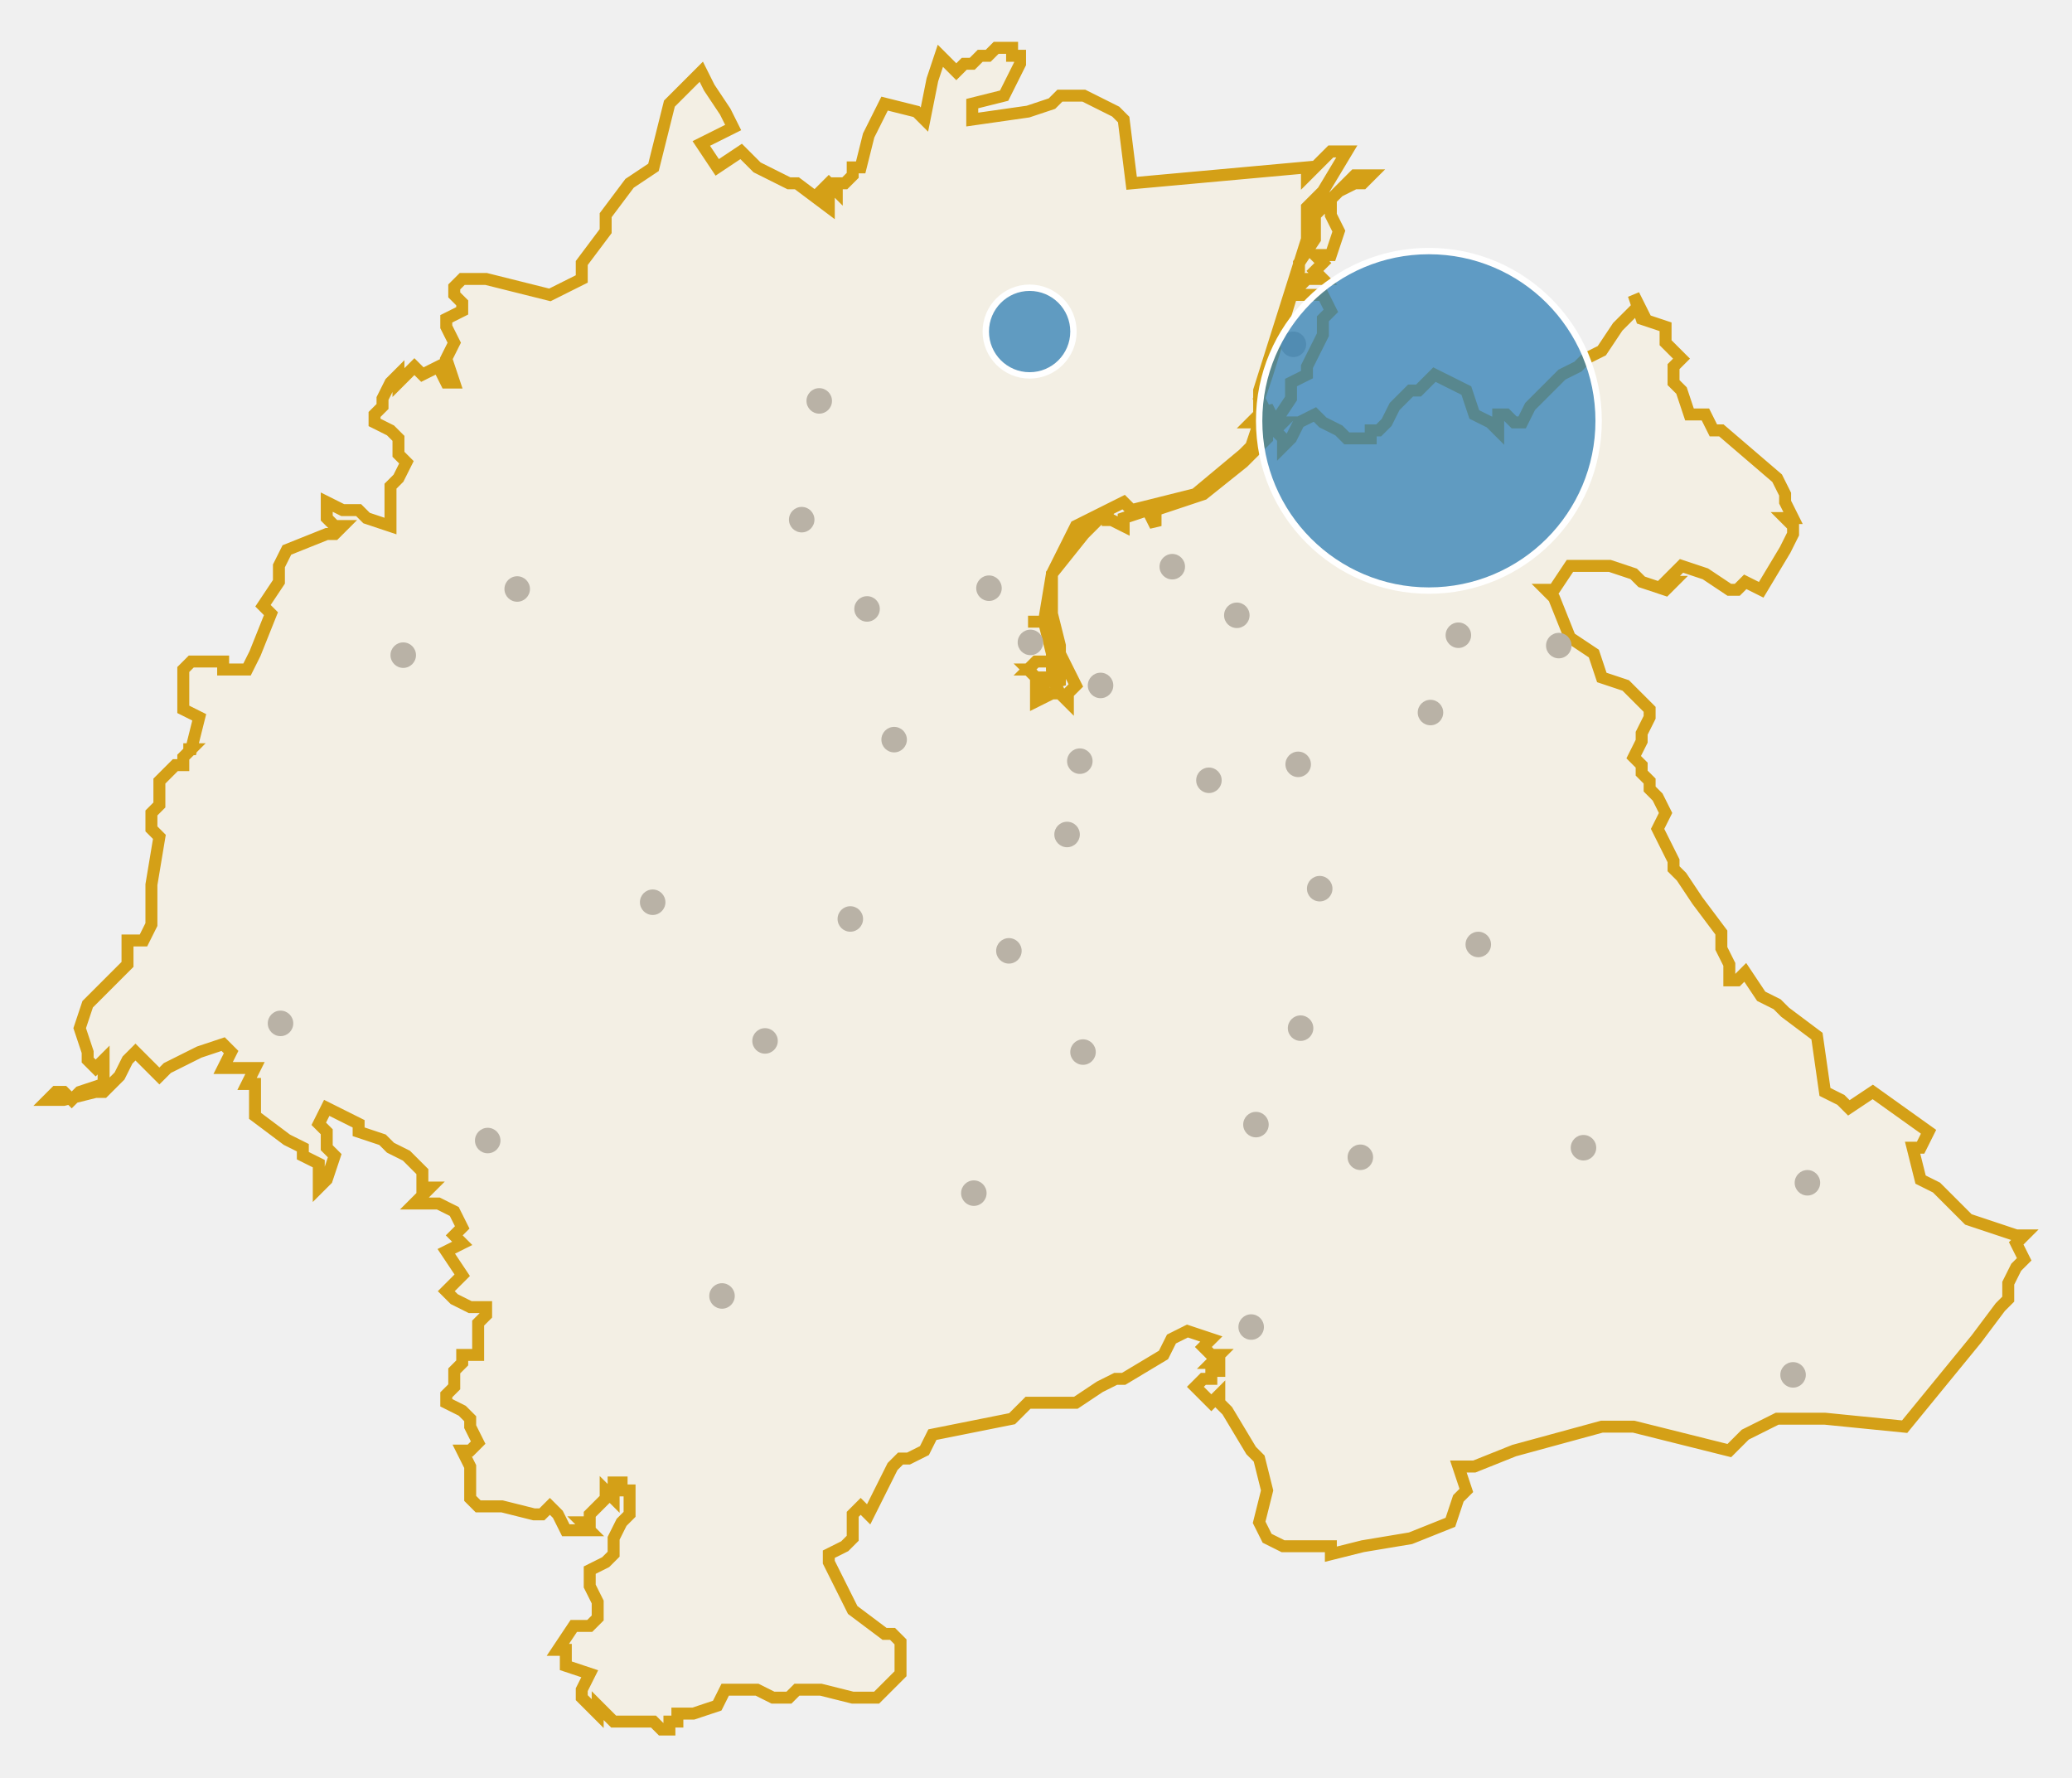
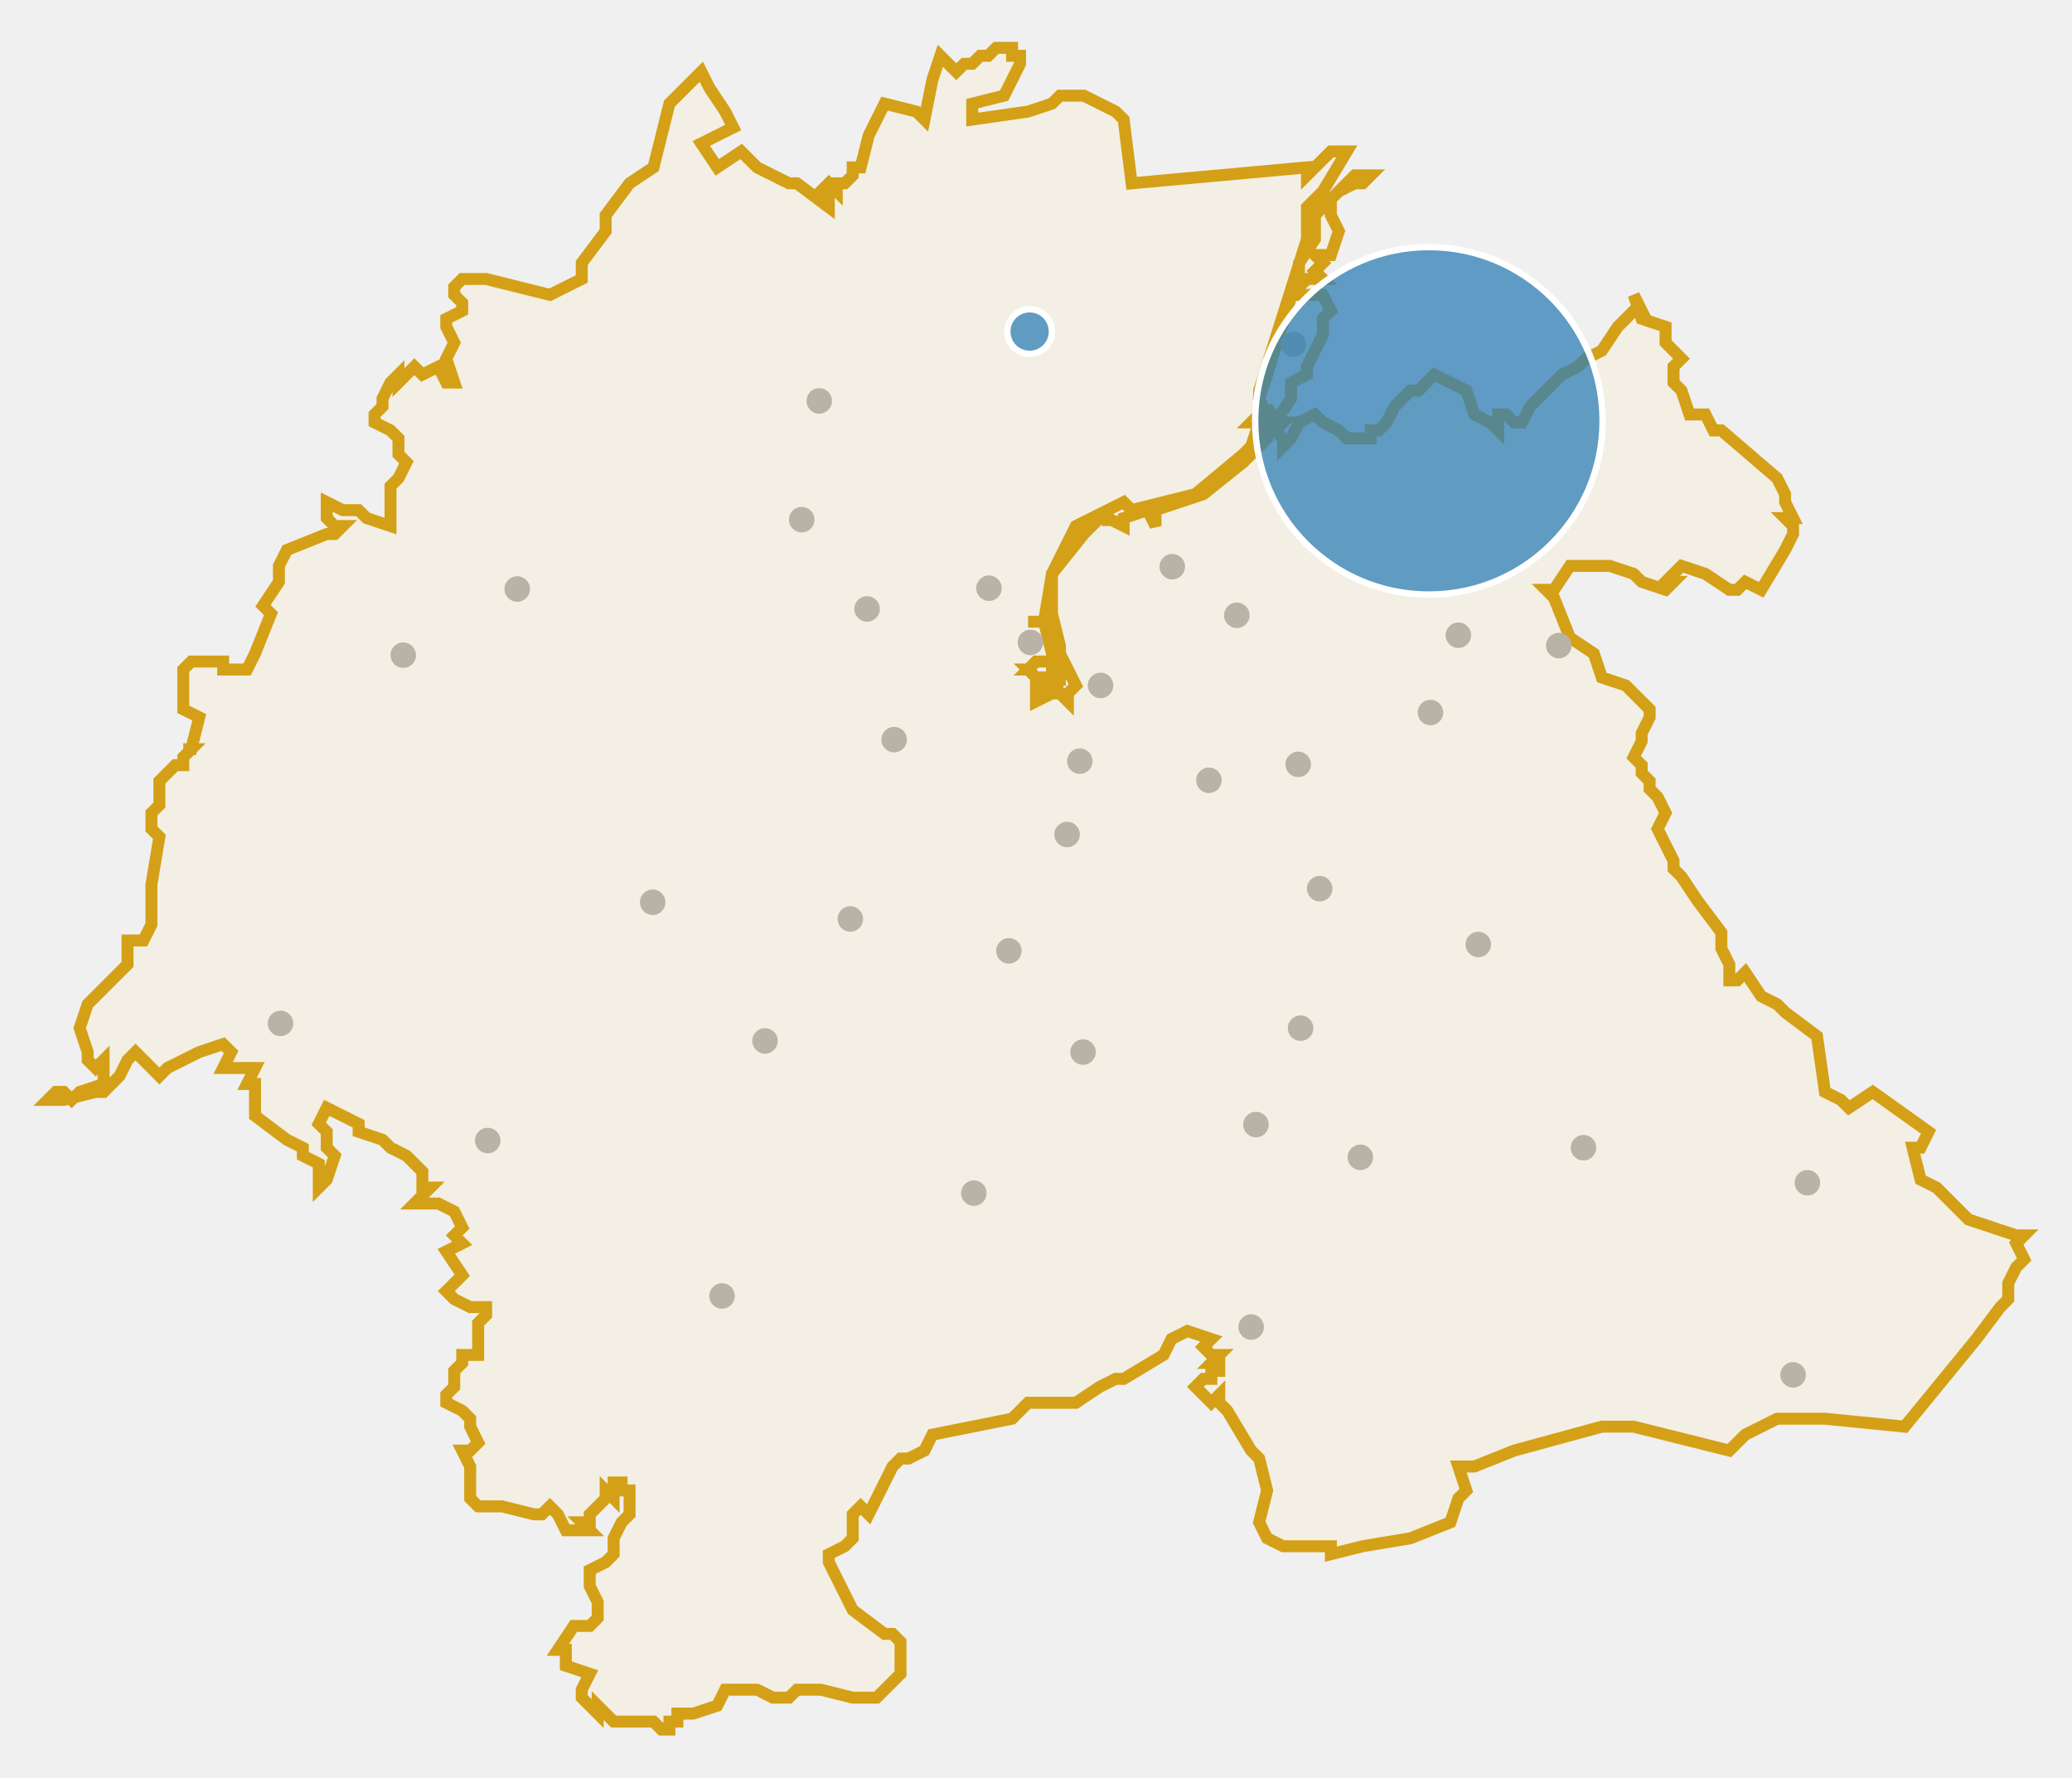
<svg xmlns="http://www.w3.org/2000/svg" viewBox="0 0 260 223" width="260" height="223">
  <path d="M54,149L52,151L55,151L57,152L58,154L57,155L58,156L56,157L58,160L56,162L57,163L59,164L61,164L61,165L60,166L60,170L59,170L58,170L58,171L57,172L57,174L56,175L56,176L58,177L59,178L59,179L60,181L59,182L58,182L59,184L59,188L60,189L61,189L63,189L67,190L68,190L69,189L70,190L71,192L73,192L74,192L73,191L74,191L74,190L75,189L76,188L76,187L77,188L77,187L77,186L78,186L78,187L79,187L79,190L78,191L77,193L77,195L76,196L74,197L74,199L75,201L75,203L74,204L72,204L70,207L71,207L71,209L74,210L73,212L73,213L75,215L75,214L77,216L79,216L82,216L83,217L84,217L84,216L85,216L85,215L86,215L87,215L90,214L91,212L92,212L95,212L97,213L99,213L100,212L103,212L107,213L110,213L112,211L113,210L113,208L113,207L113,206L112,205L111,205L107,202L105,198L104,196L104,195L106,194L107,193L107,192L107,190L108,189L109,190L112,184L113,183L114,183L116,182L117,180L122,179L127,178L129,176L131,176L133,176L135,176L138,174L140,173L141,173L146,170L147,168L149,167L152,168L151,169L152,170L153,170L152,171L153,171L153,172L152,172L152,173L152,172L152,173L151,173L150,174L152,176L153,175L153,176L154,177L157,182L158,183L159,187L158,191L159,193L161,194L164,194L165,194L167,194L167,195L171,194L177,193L182,191L183,188L184,187L183,184L185,184L190,182L201,179L204,179L205,179L209,180L217,182L219,180L223,178L229,178L239,179L248,168L251,164L252,163L252,161L253,159L254,158L253,156L254,155L253,155L247,153L245,151L243,149L241,148L240,144L241,144L242,142L235,137L232,139L231,138L229,137L228,130L224,127L223,126L221,125L219,122L218,123L217,123L217,122L217,121L216,119L216,117L213,113L211,110L210,109L210,108L208,104L209,102L208,100L207,99L207,98L206,97L206,96L205,95L206,93L206,92L207,90L207,89L206,88L205,87L204,86L201,85L200,82L197,80L195,75L194,74L195,74L197,71L202,71L205,72L206,73L209,74L210,73L209,73L211,71L214,72L217,74L218,74L219,73L221,74L224,69L225,67L225,66L224,65L225,65L224,63L224,62L223,60L216,54L215,54L214,52L213,52L212,52L211,49L210,48L210,47L210,46L211,45L210,44L209,43L209,41L206,40L205,37L206,39L205,39L204,40L203,41L201,44L199,45L198,46L196,47L192,51L191,53L190,53L189,52L188,52L188,54L187,53L185,52L184,49L182,48L180,47L179,48L178,49L177,49L176,50L175,51L174,53L173,54L172,54L172,55L170,55L169,55L168,54L166,53L165,52L163,53L162,55L161,56L161,55L160,54L161,53L160,53L162,50L162,48L164,47L164,46L166,42L166,40L167,39L166,37L163,37L163,36L164,35L166,35L165,34L166,33L165,32L166,32L167,32L168,29L167,27L167,25L168,24L170,23L171,23L172,22L171,22L170,22L168,24L165,27L165,30L163,33L163,34L159,47L158,50L159,52L159,51L160,53L159,53L159,54L159,55L156,58L151,62L145,64L145,65L145,66L144,64L141,65L141,66L139,65L139,66L139,65L138,65L136,67L132,72L132,77L133,81L133,82L134,84L135,86L134,87L134,88L134,87L134,88L133,87L132,87L130,88L130,85L129,84L130,84L129,84L130,83L132,83L132,82L131,78L129,78L131,78L132,72L135,66L137,65L139,64L141,63L142,64L150,62L156,57L157,56L158,53L157,53L158,52L158,53L158,49L164,30L164,27L164,26L166,24L169,19L168,19L167,19L164,22L164,21L142,23L141,15L140,14L136,12L133,12L132,13L129,14L122,15L122,13L126,12L128,8L128,7L127,7L127,6L126,6L125,6L124,7L123,7L122,8L121,8L120,9L118,7L117,10L116,15L115,14L111,13L110,15L109,17L108,21L107,21L107,22L106,23L105,23L105,24L104,23L103,24L104,25L104,26L100,23L99,23L95,21L93,19L90,21L88,18L92,16L91,14L89,11L88,9L86,11L84,13L82,21L79,23L76,27L76,29L73,33L73,35L71,36L69,37L65,36L61,35L58,35L57,36L57,37L58,38L58,39L56,40L56,41L57,43L56,45L57,48L56,48L55,46L53,47L52,46L50,48L50,47L49,48L48,50L48,51L47,52L47,53L49,54L50,55L50,57L51,58L50,60L49,61L49,65L49,66L46,65L45,64L43,64L41,63L41,65L42,66L43,66L42,67L41,67L36,69L35,71L35,73L33,76L34,77L32,82L31,84L30,84L29,84L28,84L28,83L27,83L26,83L25,83L24,83L23,84L23,86L23,89L25,90L24,94L23,94L24,94L23,95L23,96L22,96L21,97L20,98L20,101L19,102L19,103L19,104L20,105L19,111L19,113L19,114L19,115L19,116L18,118L16,118L16,121L14,123L13,124L11,126L10,129L11,132L11,133L12,134L13,133L13,134L13,136L10,137L9,138L8,137L7,137L6,138L8,138L12,137L13,137L14,136L15,135L16,133L17,132L19,134L20,135L21,134L23,133L25,132L28,131L29,132L28,134L32,134L31,136L32,136L32,137L32,140L36,143L38,144L38,145L40,146L40,149L41,148L42,145L41,144L41,142L40,141L41,139L45,141L45,142L48,143L49,144L51,145L52,146L53,147L53,149L54,149ZM133,87L132,85L131,85L131,87L133,87ZM133,85L133,83L132,83L132,84L133,86L133,85Z" fill="#f3efe4" stroke="#d4a017" stroke-width="1.5" fill-rule="evenodd" />
  <circle cx="135.5" cy="95.5" r="1.6" fill="#b9b2a6" />
  <circle cx="133.9" cy="104.7" r="1.6" fill="#b9b2a6" />
  <circle cx="112.2" cy="92.8" r="1.6" fill="#b9b2a6" />
  <circle cx="151.7" cy="97.9" r="1.6" fill="#b9b2a6" />
  <circle cx="129.3" cy="80.6" r="1.6" fill="#b9b2a6" />
  <circle cx="138.1" cy="86" r="1.6" fill="#b9b2a6" />
  <circle cx="124.1" cy="73.8" r="1.6" fill="#b9b2a6" />
  <circle cx="108.8" cy="76.4" r="1.6" fill="#b9b2a6" />
  <circle cx="100.6" cy="65.2" r="1.6" fill="#b9b2a6" />
  <circle cx="102.8" cy="50.3" r="1.6" fill="#b9b2a6" />
-   <circle cx="129.2" cy="41.6" r="5.5" fill="#2f7fb5" fill-opacity="0.75" stroke="#fff" stroke-width="0.8" />
+   <circle cx="129.2" cy="41.6" r="2.8" fill="#2f7fb5" fill-opacity="0.75" stroke="#fff" stroke-width="0.8" />
  <circle cx="162.3" cy="43.2" r="1.6" fill="#b9b2a6" />
  <circle cx="147.1" cy="71.1" r="1.6" fill="#b9b2a6" />
  <circle cx="155.2" cy="77.2" r="1.6" fill="#b9b2a6" />
-   <circle cx="179.3" cy="52.8" r="21.3" fill="#2f7fb5" fill-opacity="0.75" stroke="#fff" stroke-width="0.8" />
+   <circle cx="179.3" cy="52.8" r="21.8" fill="#2f7fb5" fill-opacity="0.75" stroke="#fff" stroke-width="0.8" />
  <circle cx="183" cy="79.7" r="1.6" fill="#b9b2a6" />
  <circle cx="179.5" cy="89.4" r="1.6" fill="#b9b2a6" />
  <circle cx="195.6" cy="81" r="1.6" fill="#b9b2a6" />
  <circle cx="162.9" cy="95.9" r="1.6" fill="#b9b2a6" />
  <circle cx="165.6" cy="111.5" r="1.6" fill="#b9b2a6" />
  <circle cx="170.7" cy="145.2" r="1.6" fill="#b9b2a6" />
  <circle cx="163.2" cy="129" r="1.6" fill="#b9b2a6" />
  <circle cx="185.5" cy="118.5" r="1.6" fill="#b9b2a6" />
  <circle cx="198.7" cy="144" r="1.6" fill="#b9b2a6" />
  <circle cx="226.8" cy="148.4" r="1.6" fill="#b9b2a6" />
  <circle cx="225" cy="172.5" r="1.6" fill="#b9b2a6" />
  <circle cx="157" cy="166.5" r="1.6" fill="#b9b2a6" />
  <circle cx="135.9" cy="132" r="1.6" fill="#b9b2a6" />
  <circle cx="157.6" cy="141.1" r="1.6" fill="#b9b2a6" />
  <circle cx="122.2" cy="149.7" r="1.6" fill="#b9b2a6" />
  <circle cx="90.6" cy="162.6" r="1.6" fill="#b9b2a6" />
  <circle cx="126.6" cy="119.3" r="1.6" fill="#b9b2a6" />
  <circle cx="96" cy="130.6" r="1.6" fill="#b9b2a6" />
  <circle cx="106.7" cy="115.3" r="1.6" fill="#b9b2a6" />
  <circle cx="81.9" cy="113.2" r="1.6" fill="#b9b2a6" />
  <circle cx="35.2" cy="128.4" r="1.6" fill="#b9b2a6" />
  <circle cx="61.2" cy="143.1" r="1.6" fill="#b9b2a6" />
  <circle cx="50.6" cy="82.2" r="1.6" fill="#b9b2a6" />
  <circle cx="64.9" cy="73.9" r="1.6" fill="#b9b2a6" />
</svg>
